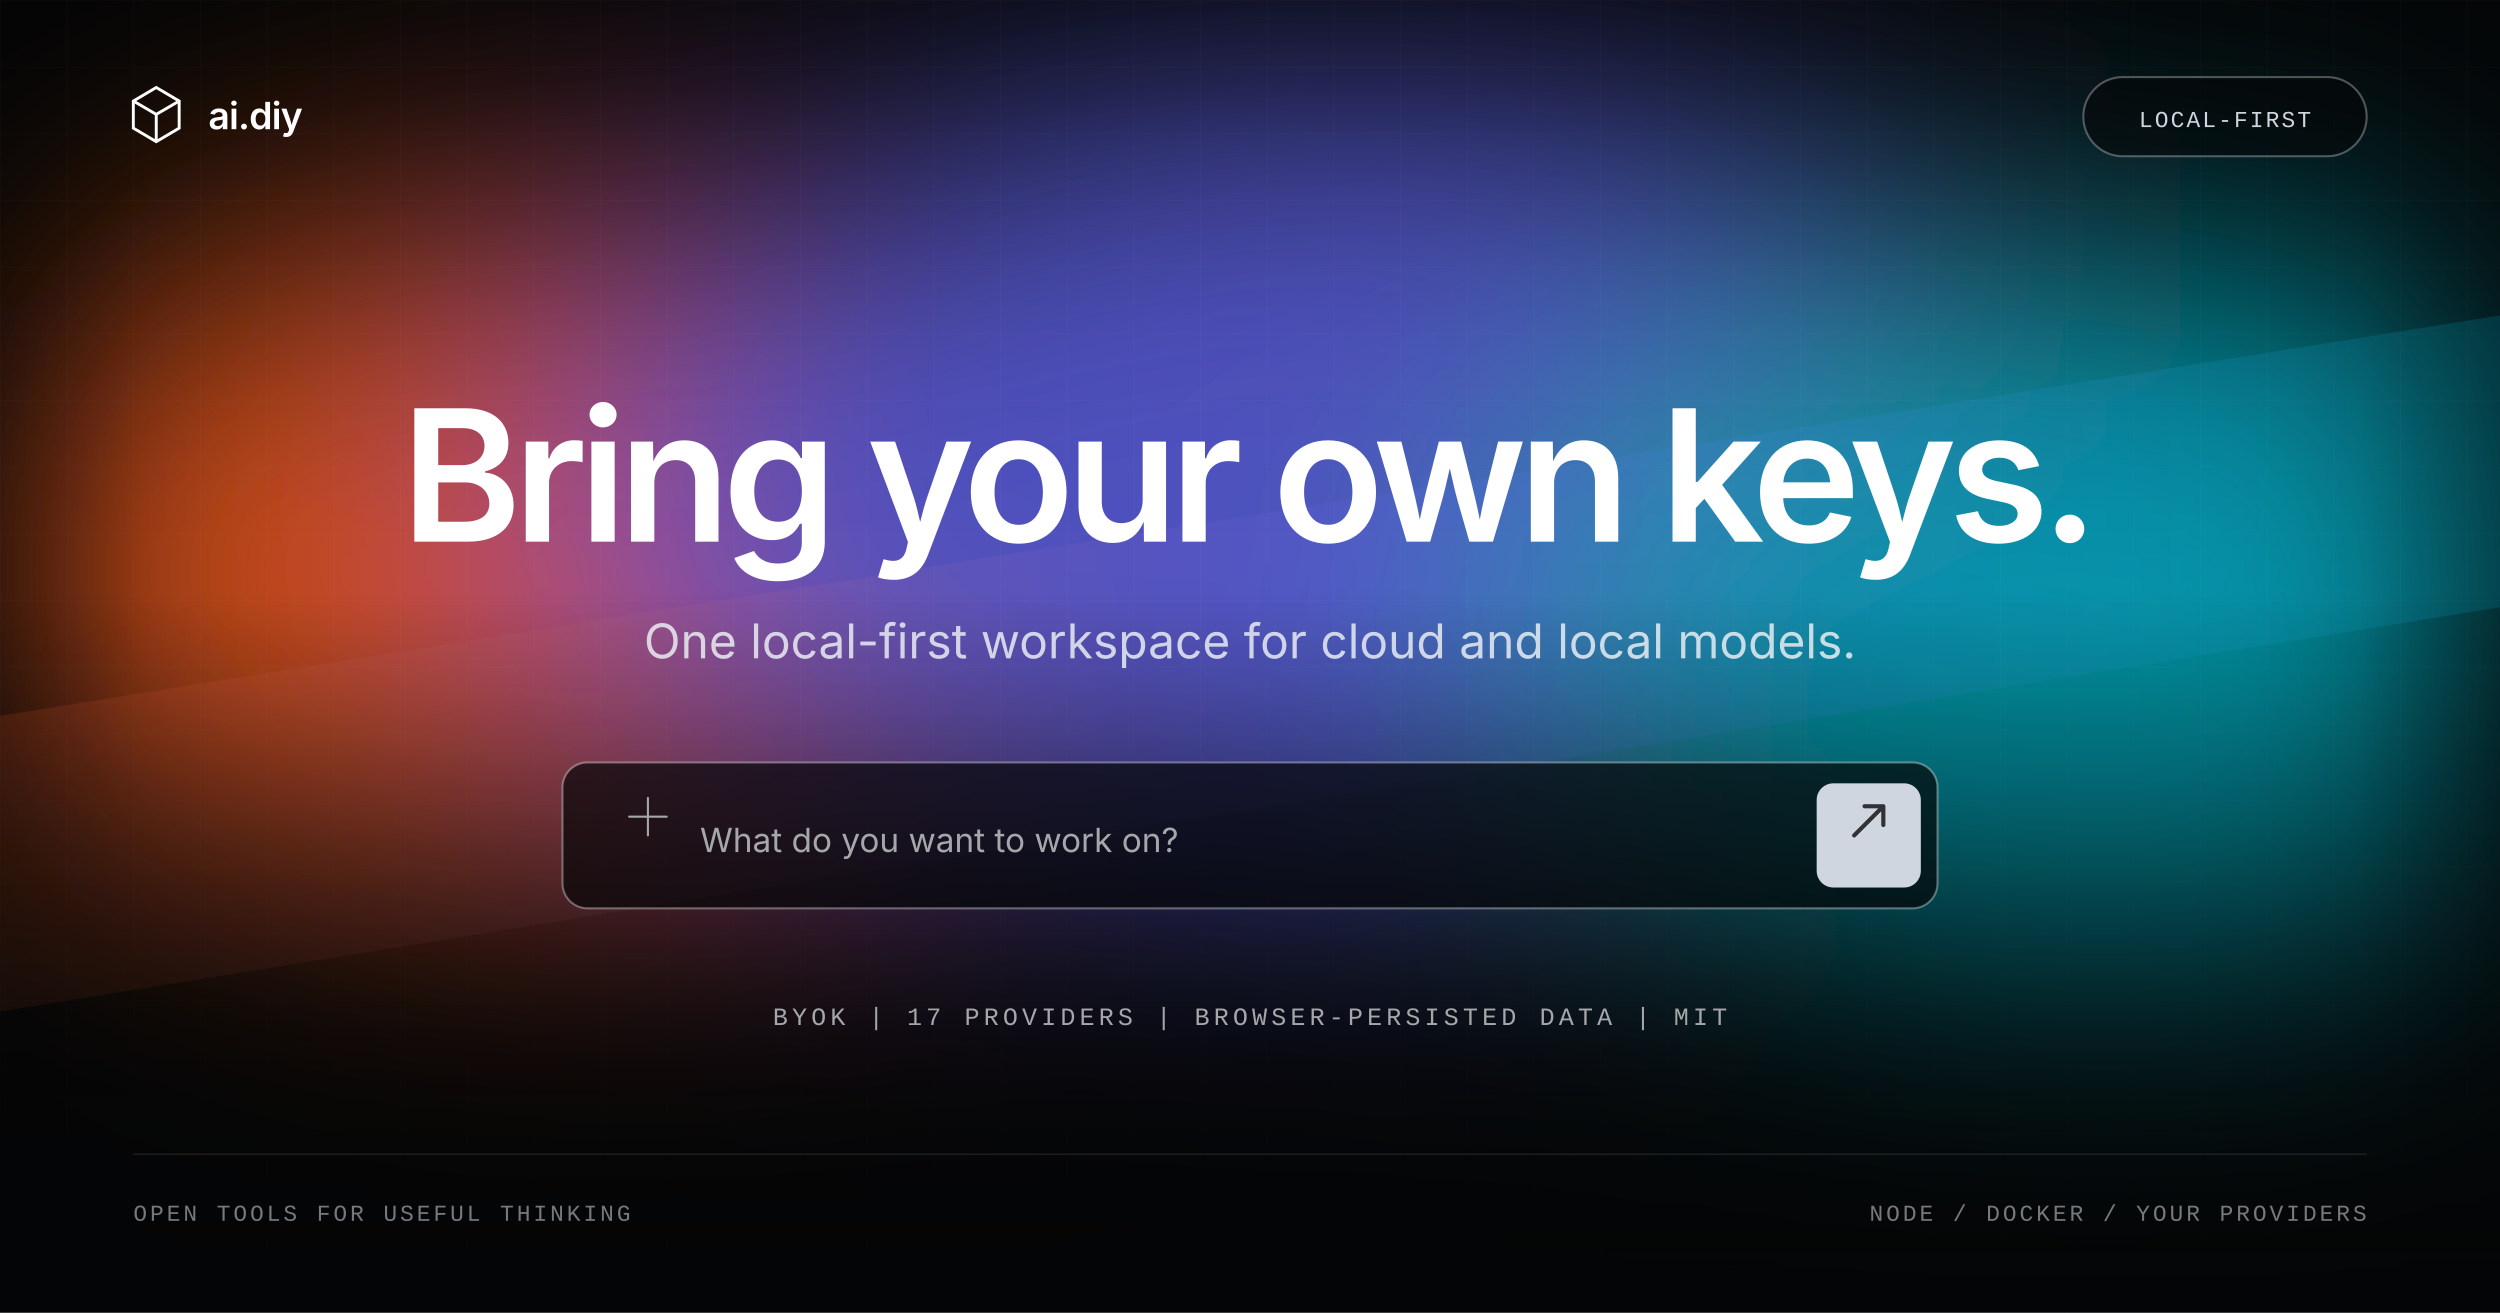
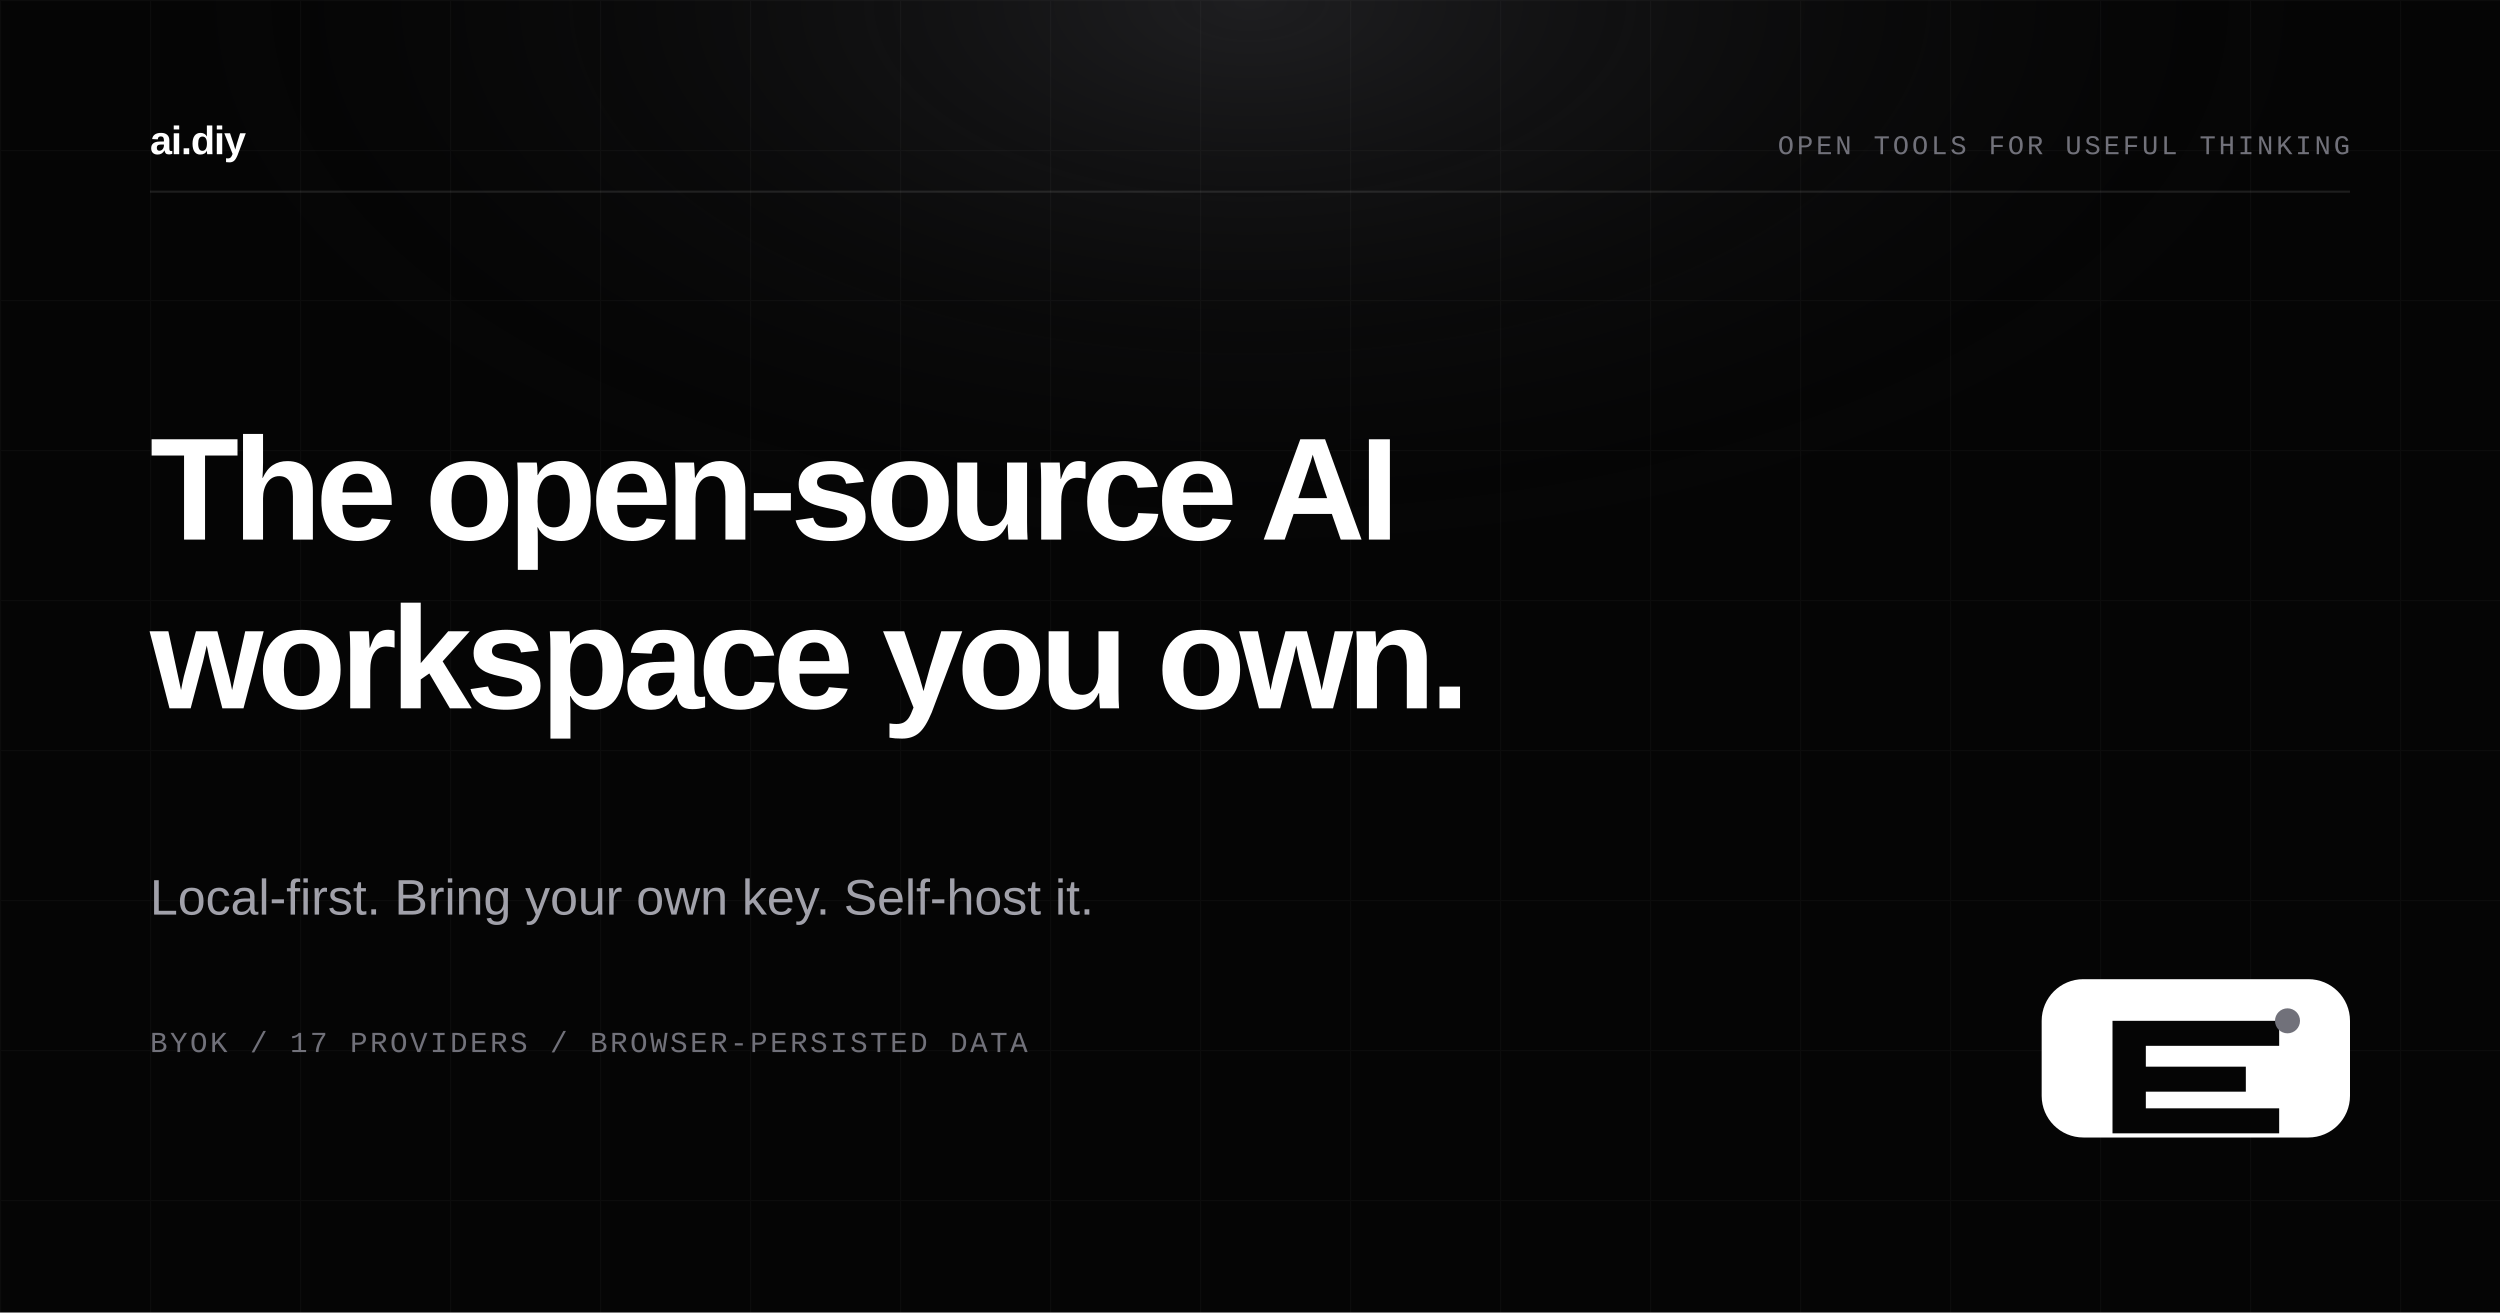
<svg xmlns="http://www.w3.org/2000/svg" width="1200" height="630" viewBox="0 0 1200 630" role="img" aria-labelledby="title desc">
  <defs>
-     <filter id="blur" x="-50%" y="-50%" width="200%" height="200%">
-       <feGaussianBlur stdDeviation="72" />
-     </filter>
-     <linearGradient id="flux" x1="0" y1="0" x2="1" y2="0">
-       <stop offset="0" stop-color="#ff5e1f" />
-       <stop offset="0.54" stop-color="#6366f1" />
-       <stop offset="1" stop-color="#02b8cc" />
+     <radialGradient id="atmosphere" cx="50%" cy="0%" r="80%">
+       <stop offset="0" stop-color="#27272a" stop-opacity="0.75" />
+       <stop offset="0.56" stop-color="#050505" stop-opacity="0" />
+     </radialGradient>
+     <pattern id="grid" width="72" height="72" patternUnits="userSpaceOnUse">
+       <path d="M72 0H0V72" fill="none" stroke="#fff" stroke-opacity="0.055" />
+     </pattern>
+     <linearGradient id="rule" x1="0" x2="1">
+       <stop offset="0" stop-color="#fff" stop-opacity="0.5" />
+       <stop offset="1" stop-color="#fff" stop-opacity="0" />
    </linearGradient>
-     <linearGradient id="fade" x1="0" y1="0" x2="0" y2="1">
-       <stop offset="0.45" stop-color="#040506" stop-opacity="0" />
-       <stop offset="1" stop-color="#040506" />
-     </linearGradient>
-     <pattern id="grid" width="32" height="32" patternUnits="userSpaceOnUse">
-       <path d="M32 0H0V32" fill="none" stroke="#fff" stroke-opacity="0.035" stroke-width="0.5" />
-     </pattern>
  </defs>
-   <rect width="1200" height="630" fill="#040506" />
-   <g filter="url(#blur)" opacity="0.78">
-     <ellipse cx="295" cy="275" rx="330" ry="175" fill="#ff5e1f" />
-     <ellipse cx="650" cy="245" rx="380" ry="200" fill="#6366f1" />
-     <ellipse cx="1010" cy="310" rx="300" ry="185" fill="#02b8cc" />
+   <rect width="1200" height="630" fill="#050505" />
+   <rect width="1200" height="630" fill="url(#atmosphere)" />
+   <rect width="1200" height="630" fill="url(#grid)" opacity="0.5" />
+   <path d="M72 92H1128" stroke="#fff" stroke-opacity="0.1" />
+   <text x="72" y="74" fill="#fff" font-family="Arial, Helvetica, sans-serif" font-size="19" font-weight="700" letter-spacing="-0.5">ai.diy</text>
+   <text x="1128" y="74" text-anchor="end" fill="#71717a" font-family="Courier New, monospace" font-size="13" letter-spacing="1.4">OPEN TOOLS FOR USEFUL THINKING</text>
+   <text x="72" y="259" fill="#fff" font-family="Arial, Helvetica, sans-serif" font-size="70" font-weight="600" letter-spacing="-3">The open-source AI</text>
+   <text x="72" y="340" fill="#fff" font-family="Arial, Helvetica, sans-serif" font-size="70" font-weight="600" letter-spacing="-3">workspace you own.</text>
+   <path d="M72 388H548" stroke="url(#rule)" stroke-width="2" />
+   <text x="72" y="439" fill="#a1a1aa" font-family="Arial, Helvetica, sans-serif" font-size="24">Local-first. Bring your own key. Self-host it.</text>
+   <text x="72" y="505" fill="#71717a" font-family="Courier New, monospace" font-size="14" letter-spacing="1.2">BYOK   /   17 PROVIDERS   /   BROWSER-PERSISTED DATA</text>
+   <g transform="translate(980 470)">
+     <rect width="148" height="76" rx="20" fill="#fff" />
+     <path d="M34 20h80v12H50v10h48v12H50v8h64v12H34z" fill="#050505" />
+     <circle cx="118" cy="20" r="6" fill="#71717a" />
  </g>
-   <path d="M-40 350 1240 145v140L-40 492Z" fill="url(#flux)" opacity="0.17" />
-   <rect width="1200" height="630" fill="url(#grid)" />
-   <rect width="1200" height="630" fill="url(#fade)" />
-   <g transform="translate(64 42)" fill="none" stroke="#fff" stroke-width="1.4">
-     <path d="M0 6.5 11 0l11 6.5v13L11 26 0 19.5Z" />
-     <path d="m.7 6.9 10.3 6 10.3-6M11 13v13" />
-   </g>
-   <text x="100" y="62" fill="#fff" font-family="Inter, Arial, sans-serif" font-size="18" font-weight="600" letter-spacing="-0.4">ai.diy</text>
-   <g transform="translate(1000 37)">
-     <rect width="136" height="38" rx="19" fill="#040506" fill-opacity="0.56" stroke="#fff" stroke-opacity="0.3" />
-     <text x="68" y="24" text-anchor="middle" fill="#d0d6e0" font-family="Courier New, monospace" font-size="11" letter-spacing="1">LOCAL-FIRST</text>
-   </g>
-   <text x="600" y="260" text-anchor="middle" fill="#fff" font-family="Inter, Arial, sans-serif" font-size="88" font-weight="600" letter-spacing="-4">Bring your own keys.</text>
-   <text x="600" y="316" text-anchor="middle" fill="#eef1f5" fill-opacity="0.82" font-family="Inter, Arial, sans-serif" font-size="23">One local-first workspace for cloud and local models.</text>
-   <g transform="translate(270 366)">
-     <rect width="660" height="70" rx="12" fill="#040506" fill-opacity="0.68" stroke="#fff" stroke-opacity="0.35" />
-     <path d="M32 26h18M41 17v18" stroke="#a5a7aa" stroke-linecap="round" />
-     <text x="66" y="43" fill="#a5a7aa" font-family="Inter, Arial, sans-serif" font-size="16">What do you want to work on?</text>
-     <rect x="602" y="10" width="50" height="50" rx="8" fill="#d0d6e0" />
-     <path d="m620 35 14-14m-9 0h9v9" fill="none" stroke="#303235" stroke-width="2" stroke-linecap="round" stroke-linejoin="round" />
-   </g>
-   <text x="600" y="492" text-anchor="middle" fill="#a5a7aa" font-family="Courier New, monospace" font-size="12" letter-spacing="2">BYOK  |  17 PROVIDERS  |  BROWSER-PERSISTED DATA  |  MIT</text>
-   <path d="M64 554H1136" stroke="#fff" stroke-opacity="0.14" stroke-width="0.5" />
-   <text x="64" y="586" fill="#77797c" font-family="Courier New, monospace" font-size="11" letter-spacing="1.4">OPEN TOOLS FOR USEFUL THINKING</text>
-   <text x="1136" y="586" text-anchor="end" fill="#77797c" font-family="Courier New, monospace" font-size="11" letter-spacing="1.4">NODE / DOCKER / YOUR PROVIDERS</text>
</svg>
